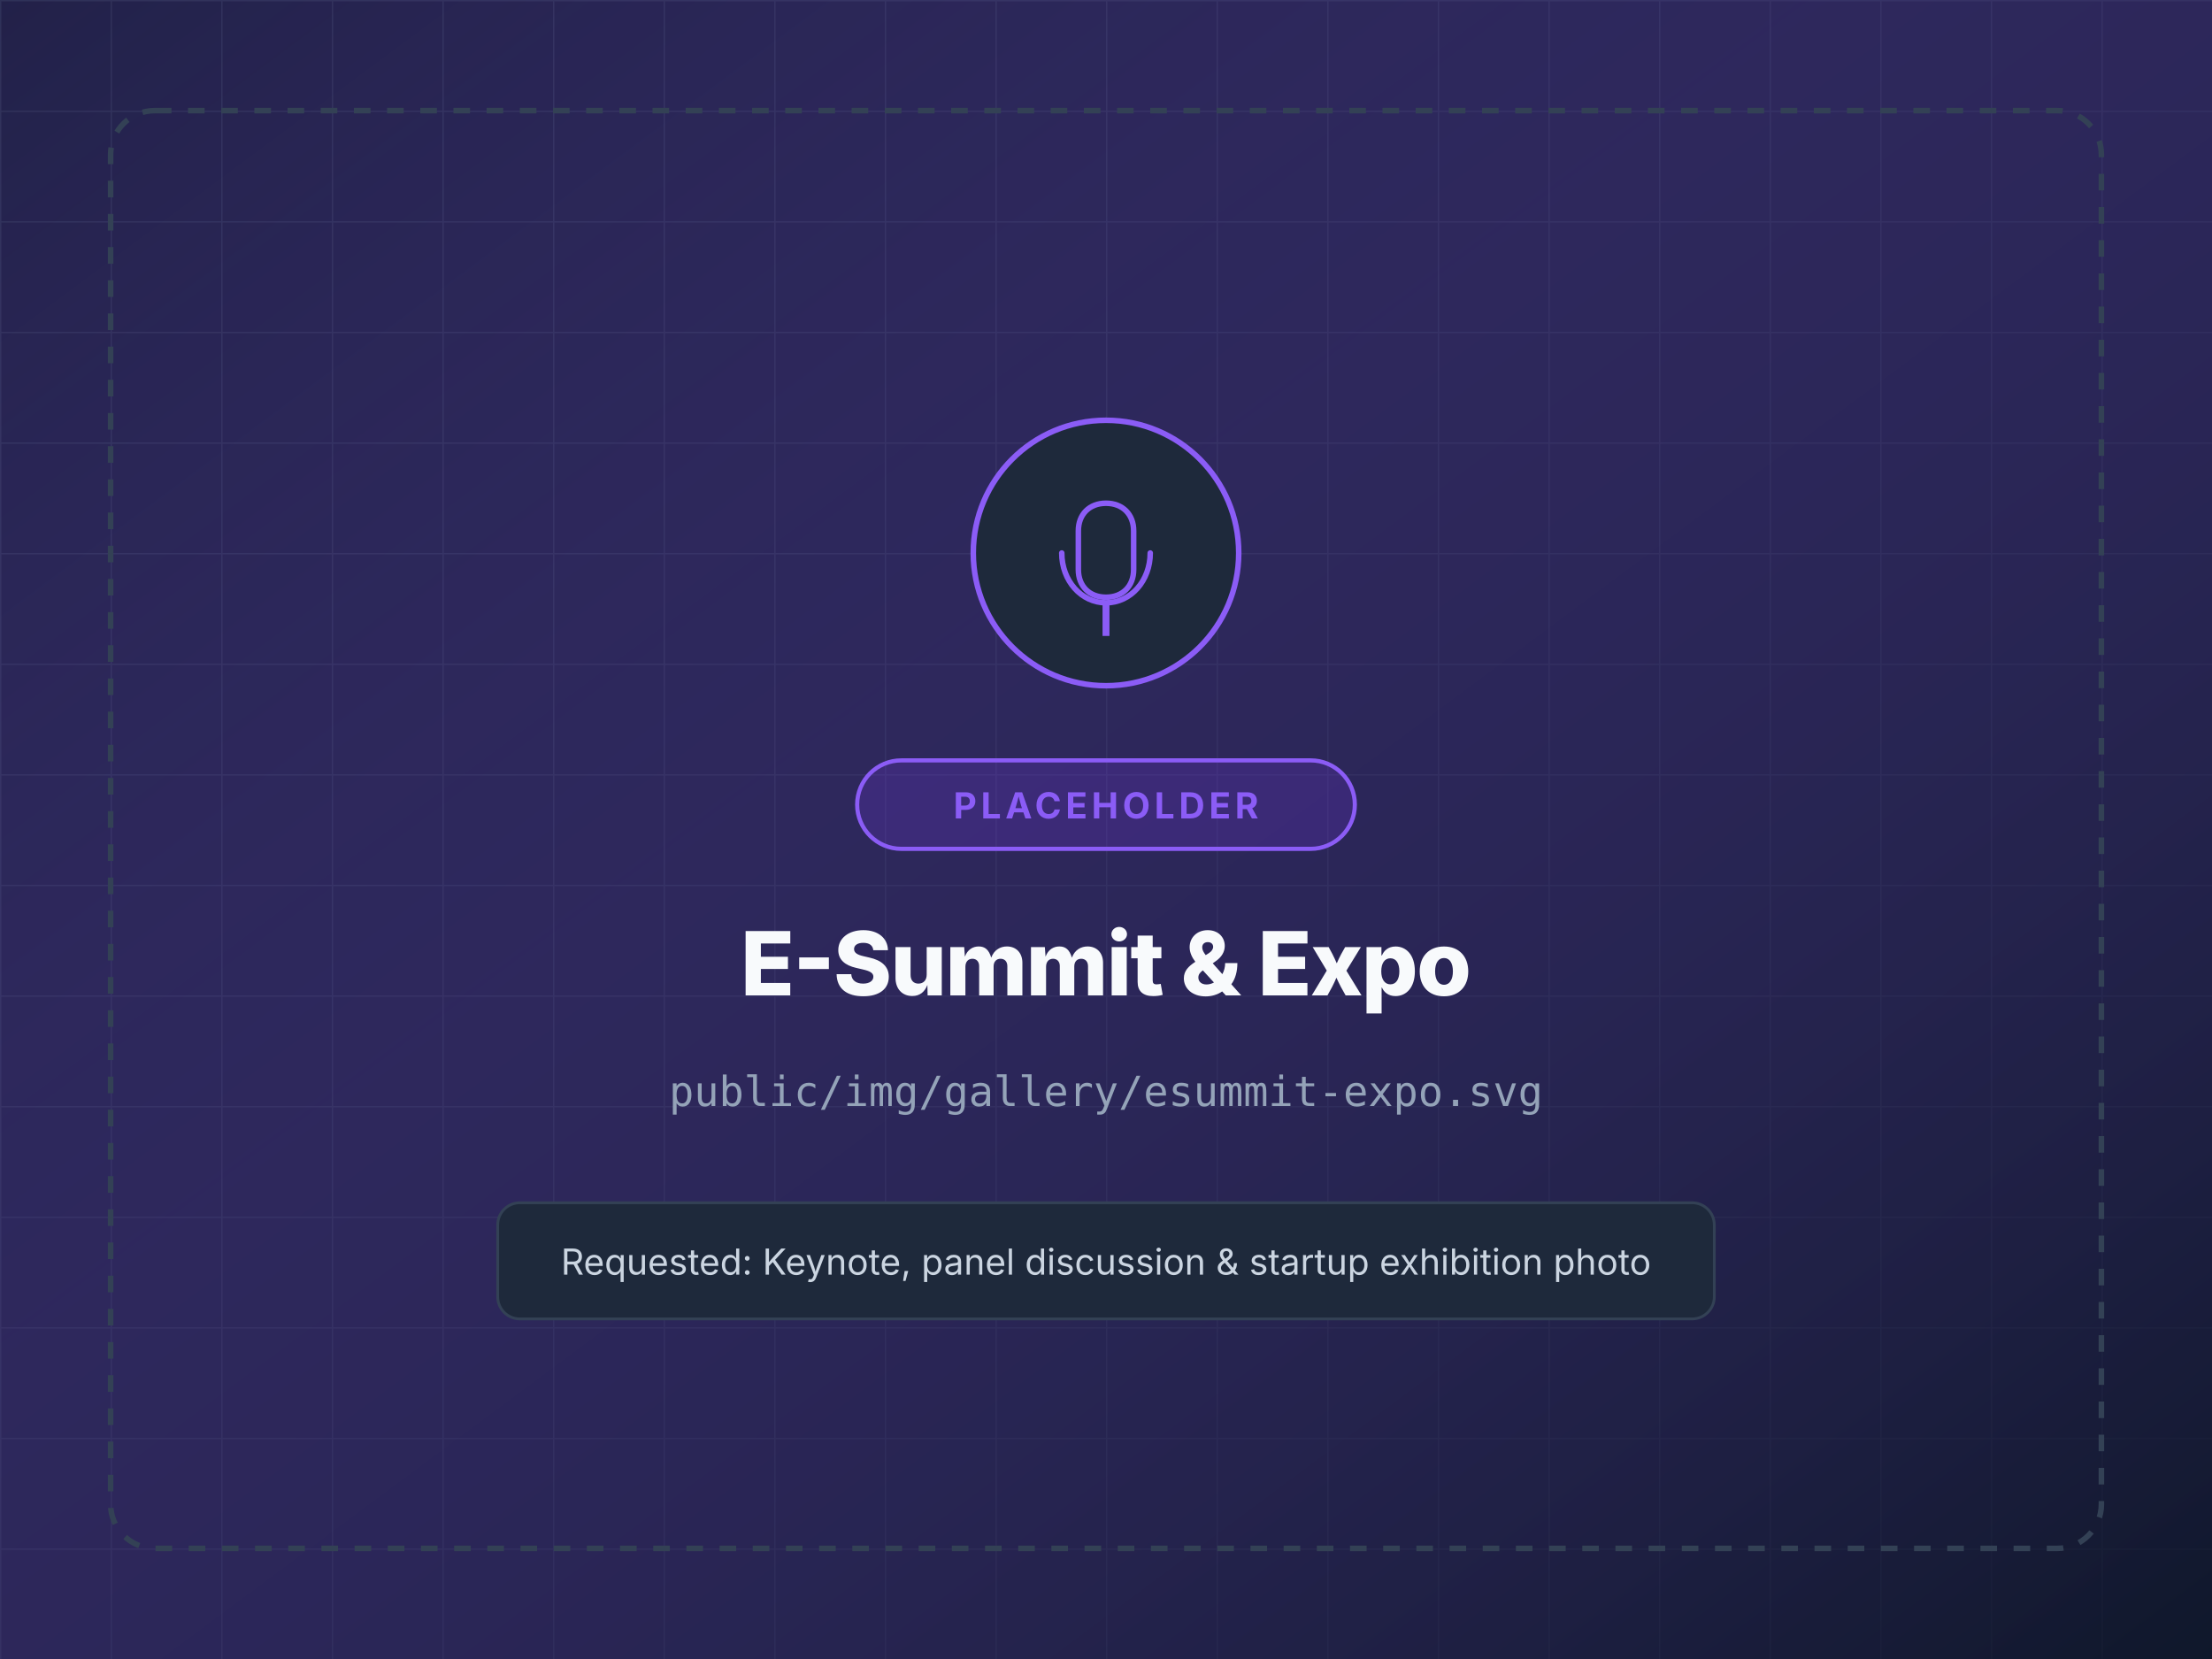
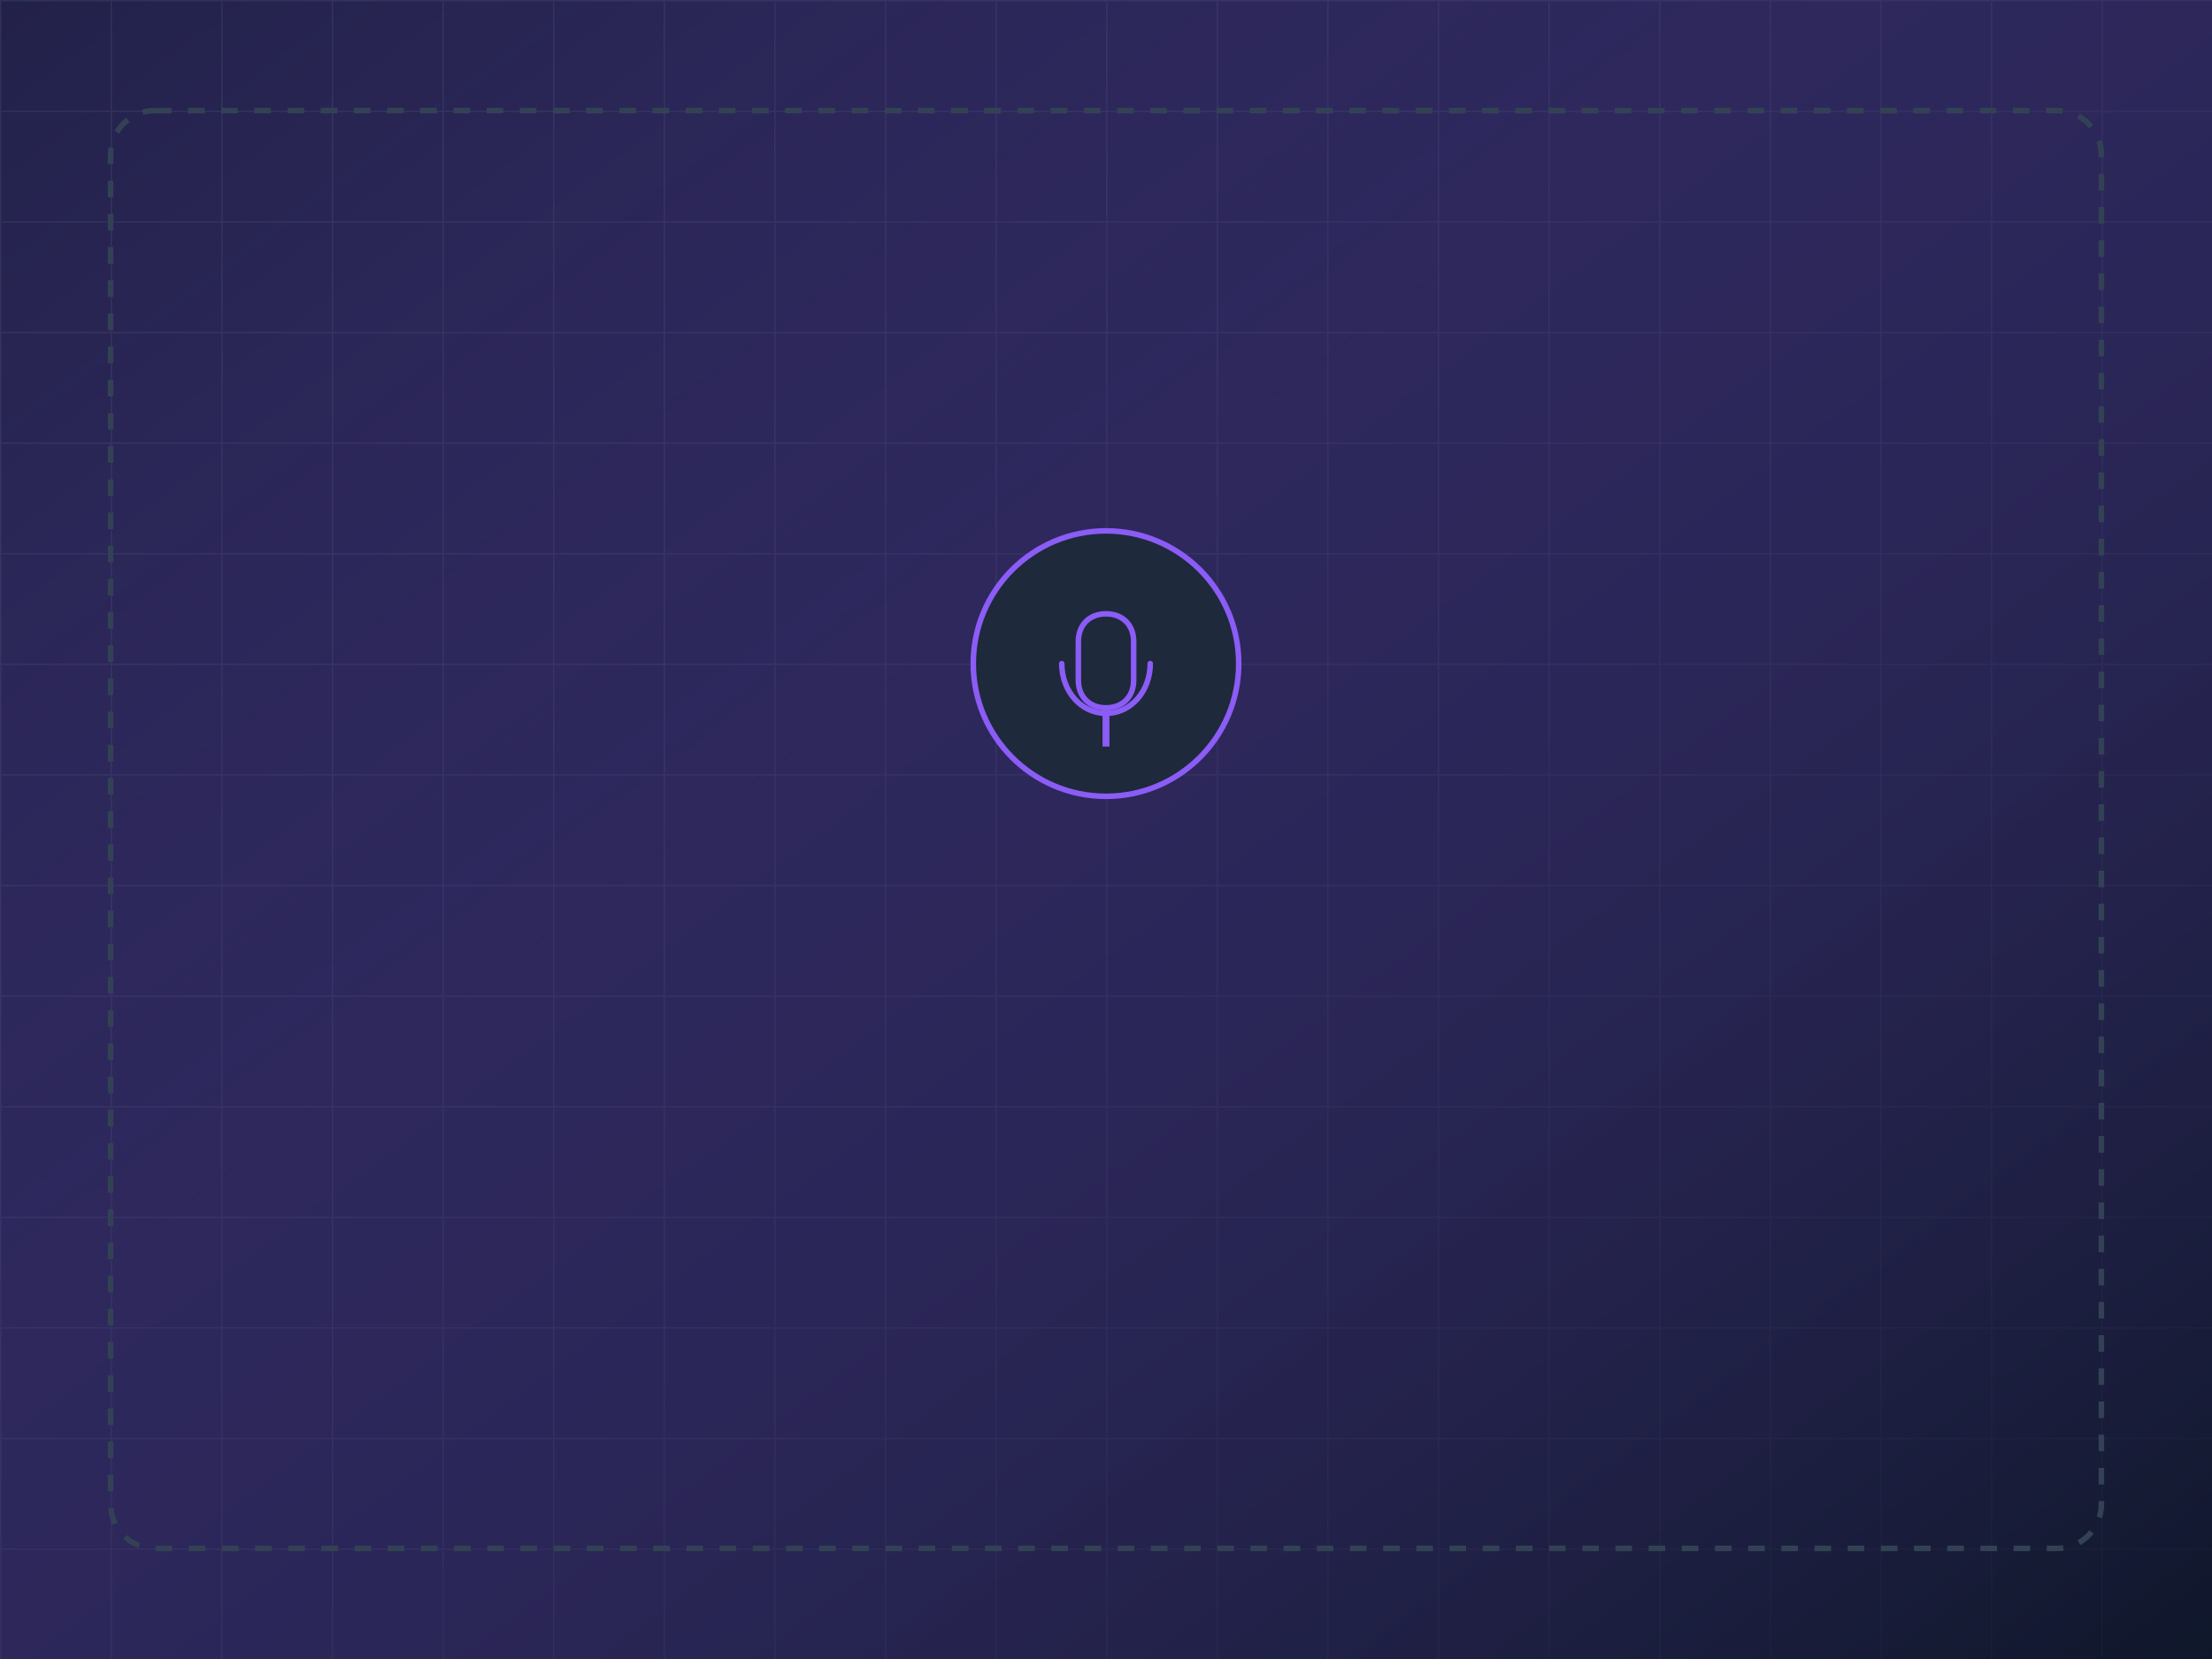
<svg xmlns="http://www.w3.org/2000/svg" viewBox="0 0 800 600" width="800" height="600" fill="none">
  <rect width="800" height="600" fill="#0f172a" />
  <defs>
    <pattern id="grid-es" width="40" height="40" patternUnits="userSpaceOnUse">
      <path d="M 40 0 L 0 0 0 40" fill="none" stroke="#1e293b" stroke-width="1" />
    </pattern>
    <linearGradient id="grad-esummit" x1="0%" y1="0%" x2="100%" y2="100%">
      <stop offset="0%" stop-color="#8b5cf6" stop-opacity="0.15" />
      <stop offset="100%" stop-color="#0f172a" stop-opacity="0.8" />
    </linearGradient>
  </defs>
  <rect width="800" height="600" fill="url(#grid-es)" />
  <rect width="800" height="600" fill="url(#grad-esummit)" />
  <rect x="40" y="40" width="720" height="520" rx="16" stroke="#334155" stroke-width="2" stroke-dasharray="6 6" />
-   <g transform="translate(360, 160)">
+   <g transform="translate(360, 200)">
    <circle cx="40" cy="40" r="48" fill="#1e293b" stroke="#8b5cf6" stroke-width="2" />
    <path d="M40 22 C34 22 30 26 30 32 L30 46 C30 52 34 56 40 56 C46 56 50 52 50 46 L50 32 C50 26 46 22 40 22 Z" stroke="#8b5cf6" stroke-width="2" fill="none" />
    <path d="M24 40 C24 50 31 58 40 58 C49 58 56 50 56 40" stroke="#8b5cf6" stroke-width="2" stroke-linecap="round" fill="none" />
    <line x1="40" y1="58" x2="40" y2="70" stroke="#8b5cf6" stroke-width="2.5" />
  </g>
-   <rect x="310" y="275" width="180" height="32" rx="16" fill="#7c3aed" fill-opacity="0.2" stroke="#8b5cf6" stroke-width="1.5" />
-   <text x="400" y="296" text-anchor="middle" font-family="system-ui, -apple-system, sans-serif" font-size="13" font-weight="700" fill="#8b5cf6" letter-spacing="1.5">PLACEHOLDER</text>
-   <text x="400" y="360" text-anchor="middle" font-family="system-ui, -apple-system, sans-serif" font-size="32" font-weight="800" fill="#f8fafc" letter-spacing="-0.5">E-Summit &amp; Expo</text>
-   <text x="400" y="400" text-anchor="middle" font-family="'IBM Plex Mono', monospace, monospace" font-size="15" fill="#94a3b8">public/img/gallery/esummit-expo.svg</text>
-   <rect x="180" y="435" width="440" height="42" rx="8" fill="#1e293b" stroke="#334155" stroke-width="1" />
-   <text x="400" y="461" text-anchor="middle" font-family="system-ui, -apple-system, sans-serif" font-size="13" fill="#cbd5e1">Requested: Keynote, panel discussion &amp; startup exhibition photo</text>
</svg>
